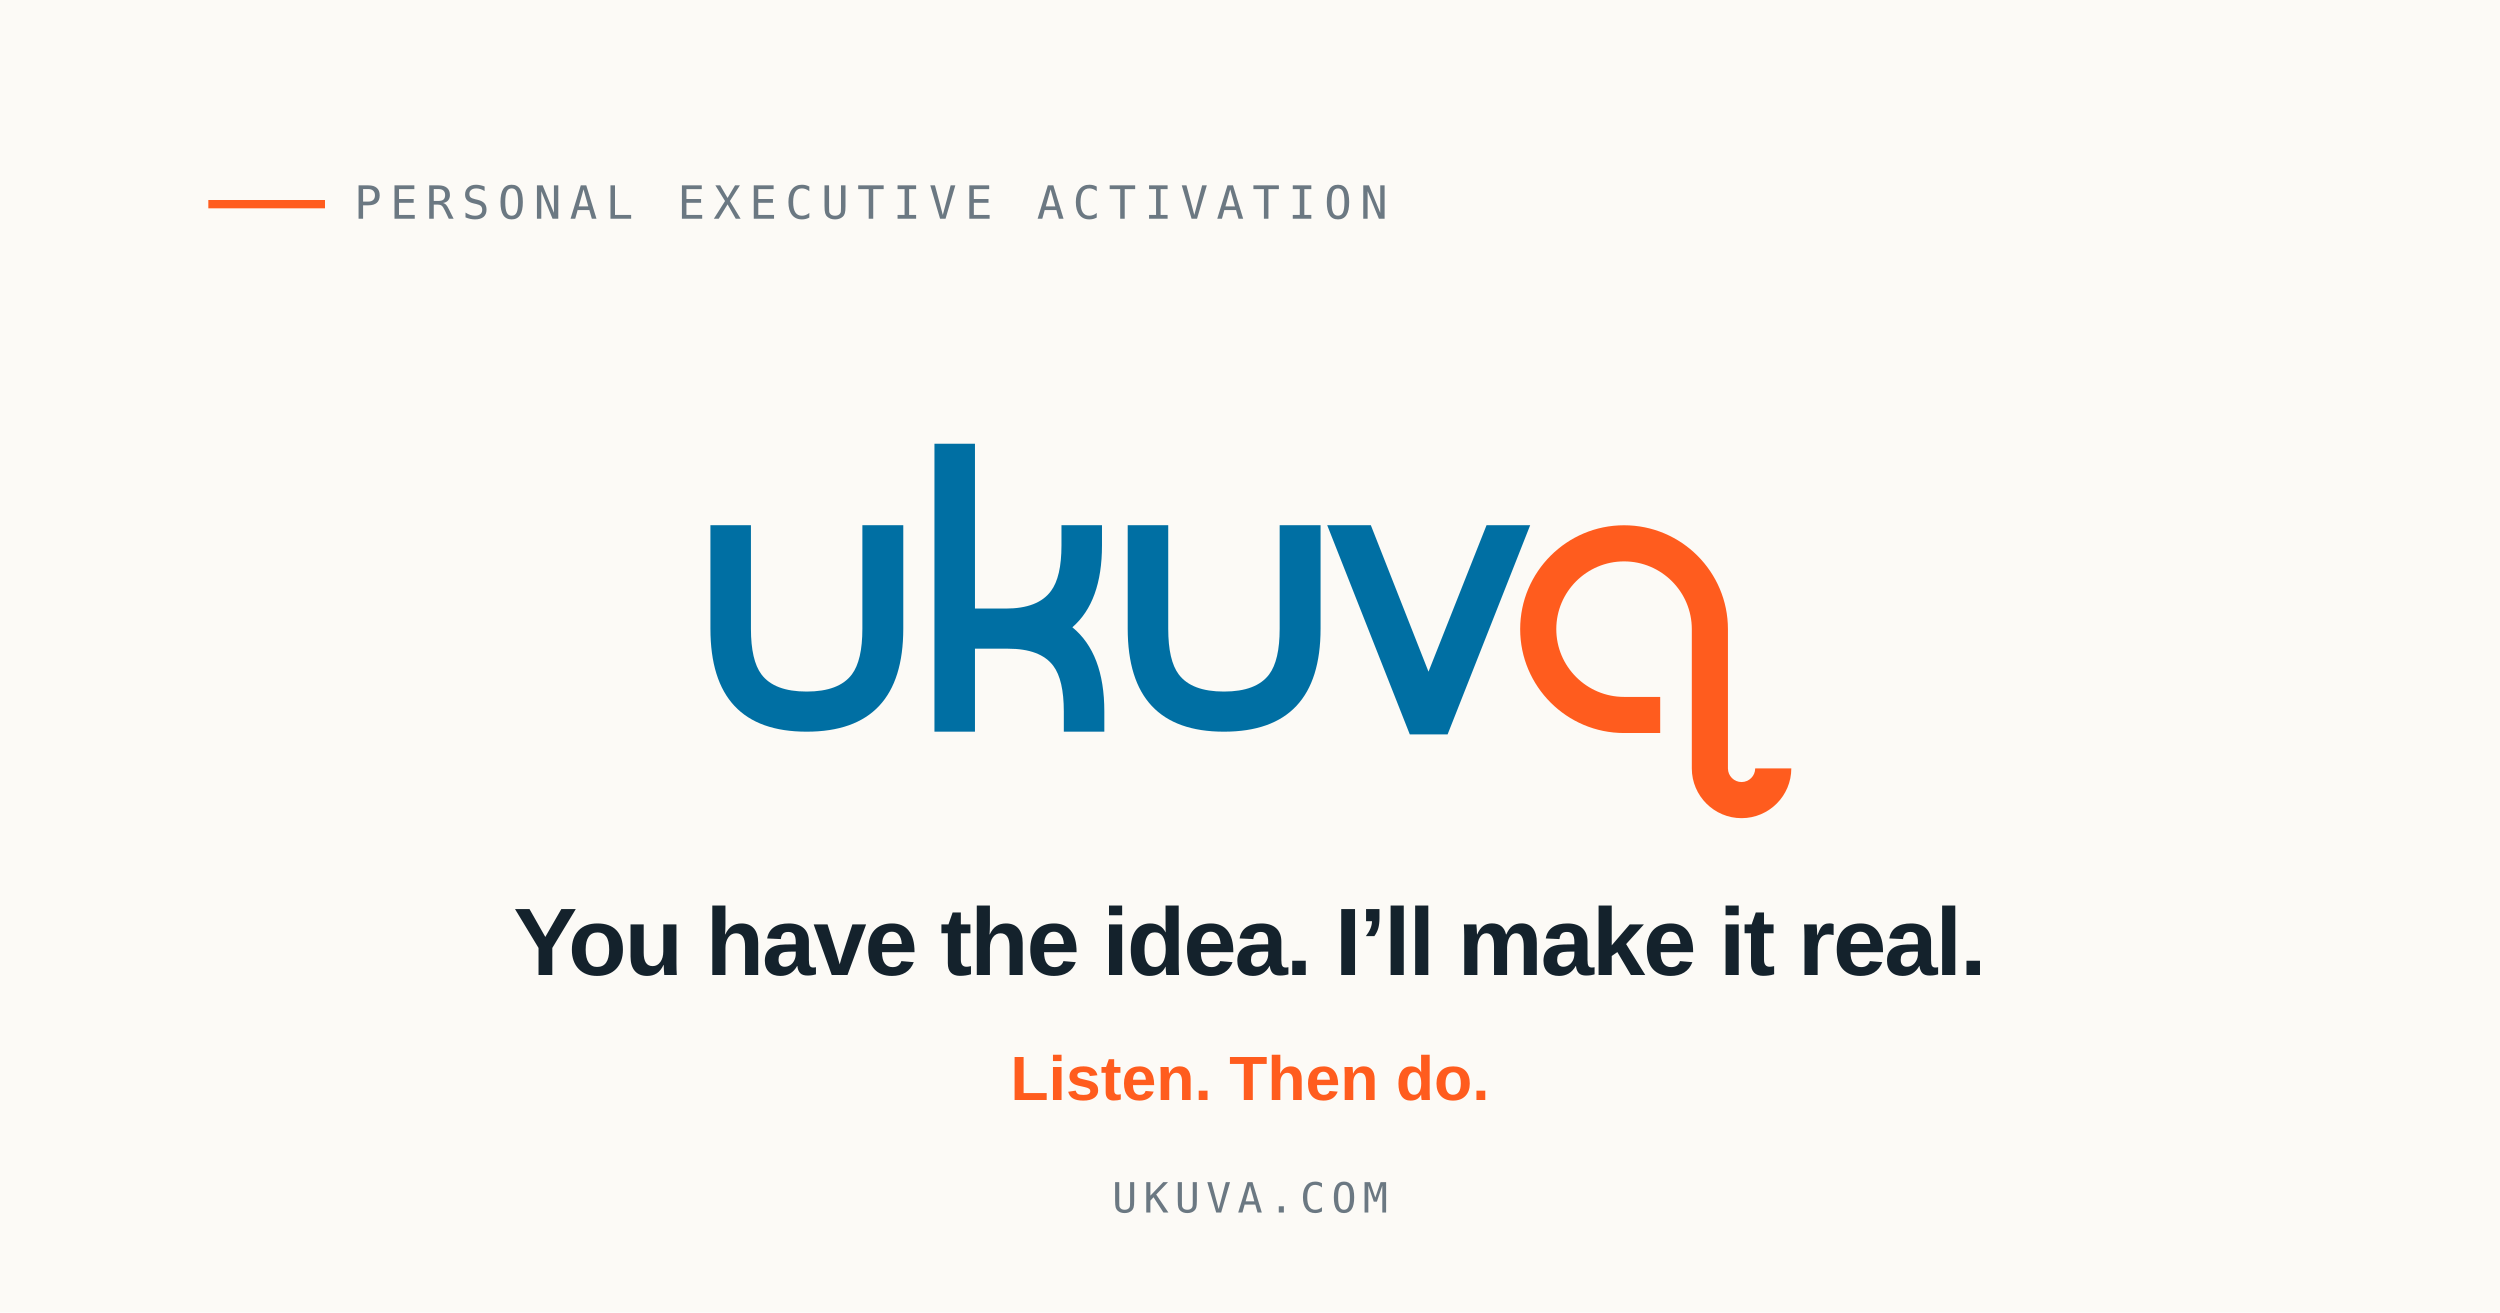
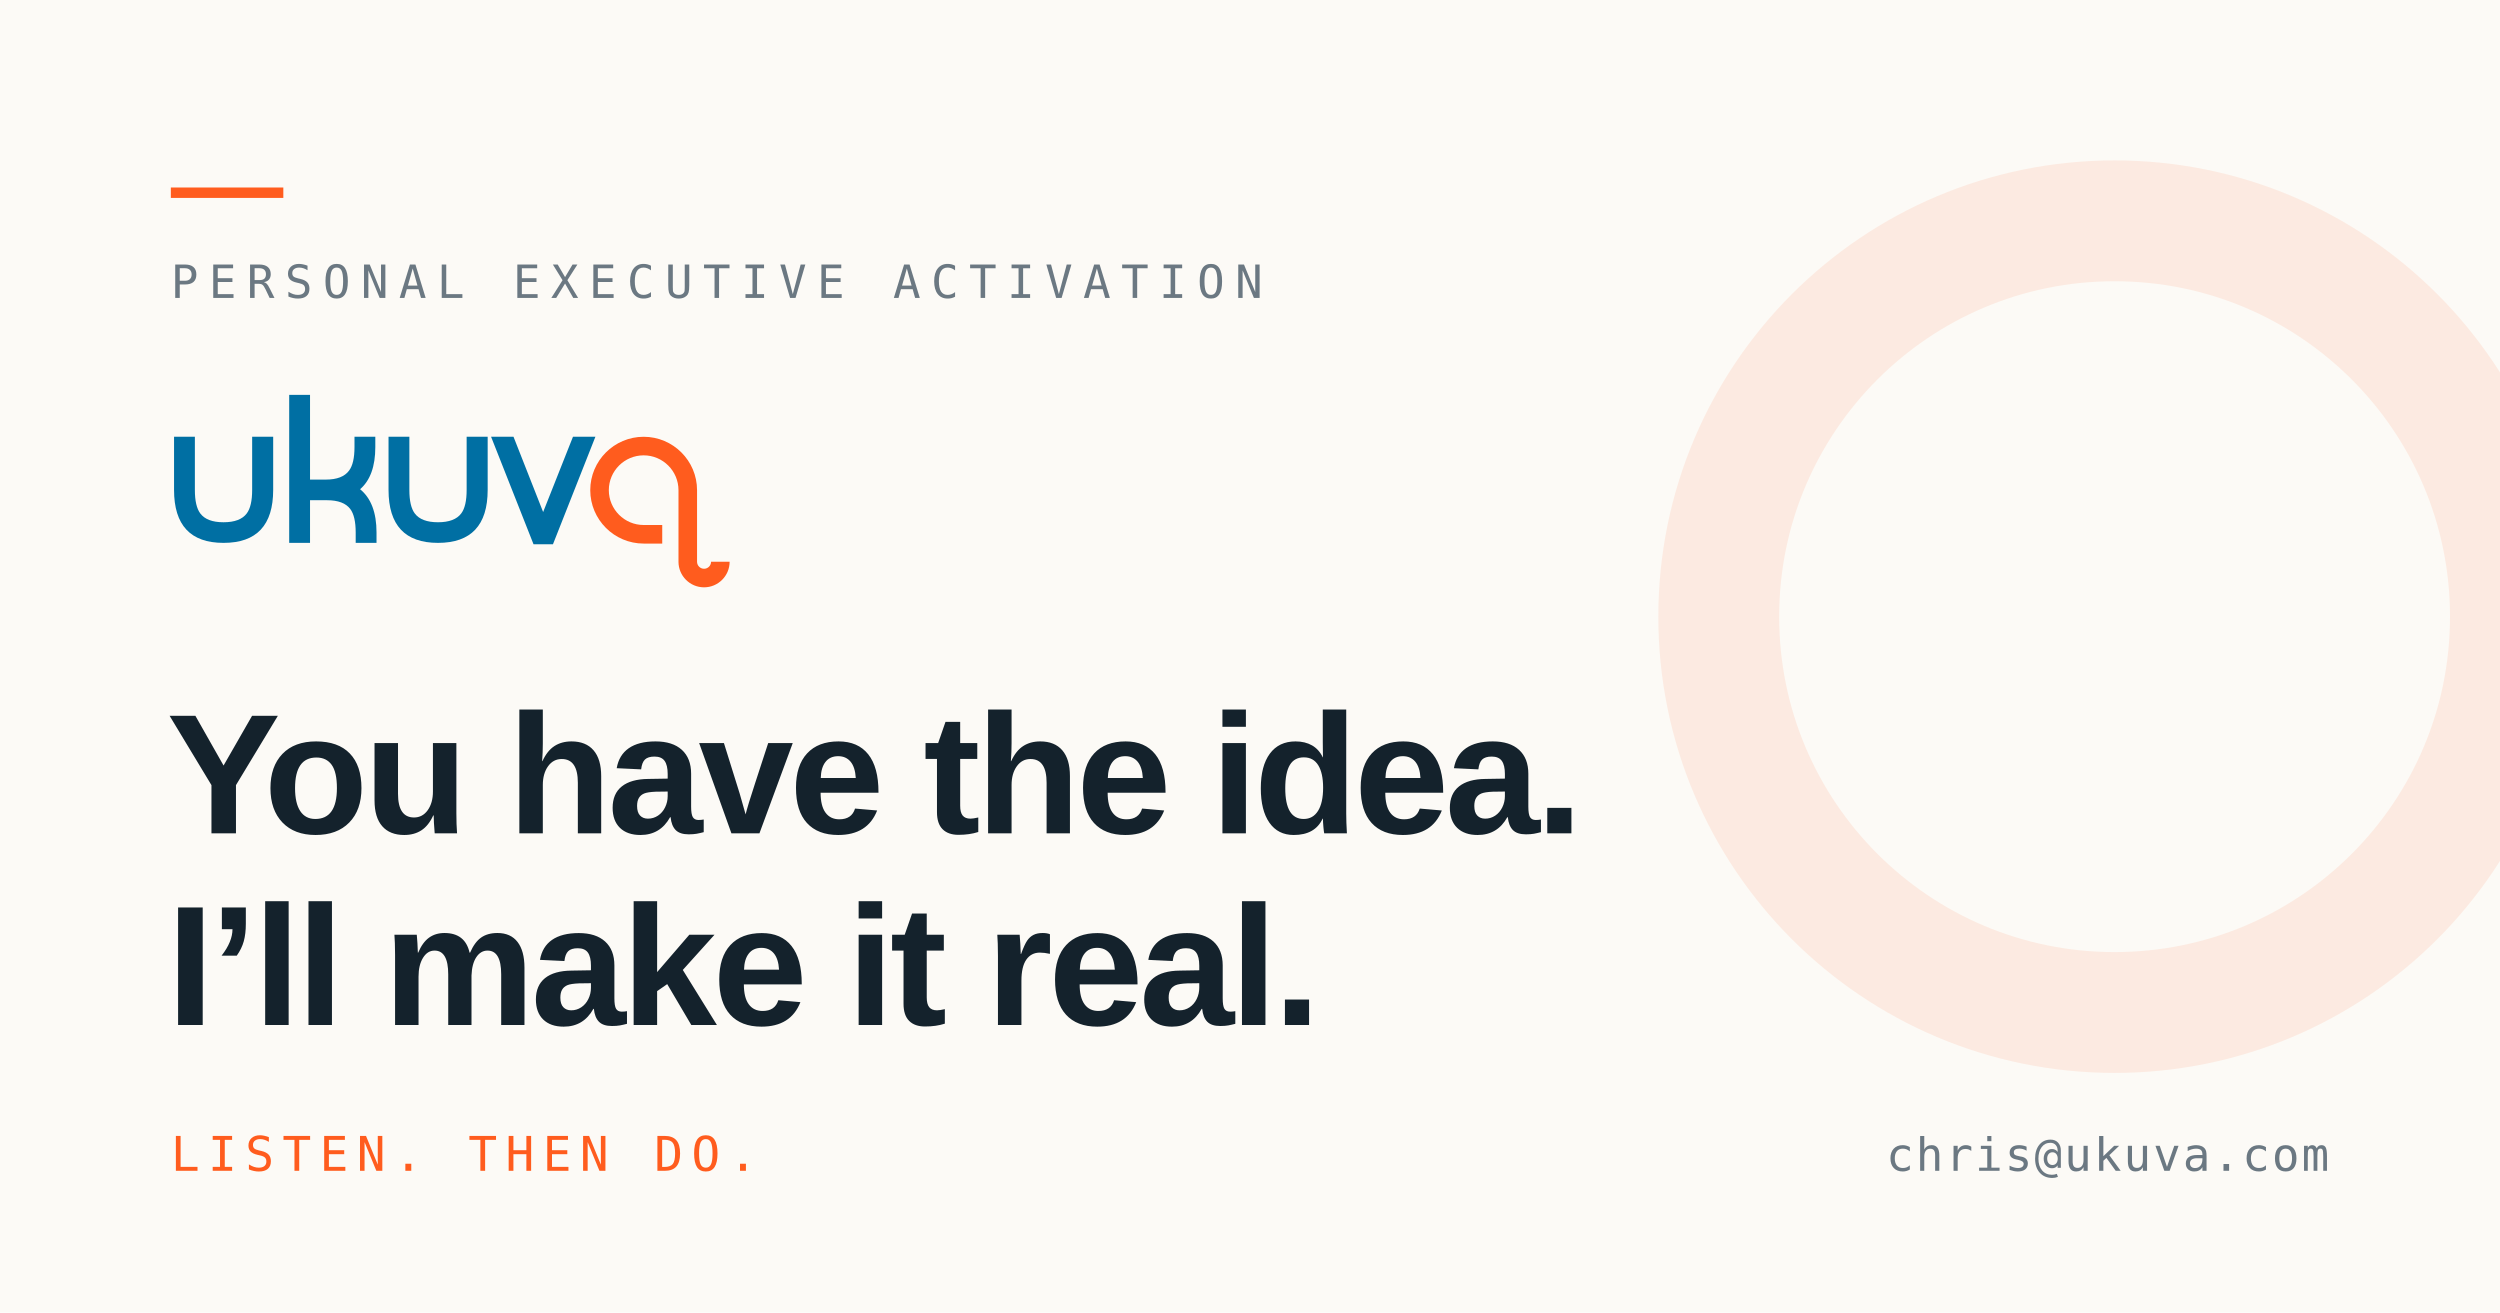
<svg xmlns="http://www.w3.org/2000/svg" width="1200" height="630" viewBox="0 0 1200 630">
  <rect width="1200" height="630" fill="#FCFAF6" />
-   <rect x="100" y="96" width="56" height="4" fill="#FF5C1E" />
-   <text x="170" y="105" font-family="'IBM Plex Mono','SF Mono',ui-monospace,monospace" font-size="22" letter-spacing="4" fill="#6B7882">PERSONAL EXECUTIVE ACTIVATION</text>
-   <g transform="translate(338,210) scale(0.50) translate(-70.5,-49.8)">
+   <circle cx="1015" cy="296" r="190" fill="none" stroke="#FF5C1E" stroke-width="58" opacity="0.10" />
+   <rect x="82" y="90" width="54" height="5" fill="#FF5C1E" />
+   <text x="82" y="143" font-family="'IBM Plex Mono','SF Mono',ui-monospace,monospace" font-size="22" letter-spacing="5" fill="#6B7882">PERSONAL EXECUTIVE ACTIVATION</text>
+   <g transform="translate(82,188) scale(0.257) translate(-70.5,-49.8)">
    <path fill="#006fa3" d="M261.65 233.29 C261.65 299.25 230.73 332.22 168.89 332.22 C107.30 332.22 76.50 299.25 76.50 233.29 L76.50 133.98 L115.40 133.98 L115.40 233.47 C115.40 253.67 118.77 268.26 125.50 277.24 C133.73 288.21 148.19 293.70 168.89 293.70 C189.59 293.70 204.05 288.21 212.28 277.24 C219.01 268.26 222.38 253.67 222.38 233.47 L222.38 133.98 L261.65 133.98 Z M454.66 332.22 L415.76 332.22 L415.76 312.77 C415.76 292.57 412.39 277.98 405.66 269.01 C397.43 258.04 382.96 252.55 362.27 252.55 L330.47 252.55 L330.47 332.22 L291.57 332.22 L291.57 55.80 L330.47 55.80 L330.47 214.02 L360.02 214.02 C380.72 214.02 395.18 208.41 403.41 197.19 C410.15 188.22 413.51 173.63 413.51 153.43 L413.51 133.98 L452.41 133.98 L452.41 153.35 C452.41 189.38 442.93 215.58 423.98 231.98 C444.43 248.69 454.66 275.62 454.66 312.77 Z M662.25 233.29 C662.25 299.25 631.32 332.22 569.48 332.22 C507.89 332.22 477.10 299.25 477.10 233.29 L477.10 133.98 L516.00 133.98 L516.00 233.47 C516.00 253.67 519.36 268.26 526.10 277.24 C534.32 288.21 548.79 293.70 569.48 293.70 C590.18 293.70 604.65 288.21 612.87 277.24 C619.61 268.26 622.98 253.67 622.98 233.47 L622.98 133.98 L662.25 133.98 Z M863.48 133.98 L784.19 334.84 L747.91 334.84 L668.61 133.98 L710.50 133.98 L765.86 274.62 L821.59 133.98 Z " />
    <path fill="#ff5c1e" d="M1079.48 367.48 C1079.48 374.69 1073.61 380.56 1066.40 380.56 C1059.19 380.56 1053.32 374.69 1053.32 367.48 L1053.32 233.78 C1053.32 178.79 1008.58 134.05 953.59 134.05 C898.60 134.05 853.86 178.79 853.86 233.78 C853.86 288.77 898.60 333.51 953.59 333.51 L988.29 333.51 L988.29 298.83 L953.59 298.83 C917.72 298.83 888.54 269.65 888.54 233.78 C888.54 197.91 917.72 168.73 953.59 168.73 C989.46 168.73 1018.64 197.91 1018.64 233.78 L1018.64 367.48 C1018.64 393.81 1040.07 415.24 1066.40 415.24 C1092.73 415.24 1114.16 393.81 1114.16 367.48 Z " />
  </g>
-   <text x="600" y="468" text-anchor="middle" font-family="'Schibsted Grotesk',system-ui,-apple-system,Arial,sans-serif" font-weight="700" font-size="46" letter-spacing="-1" fill="#14222C">You have the idea. I’ll make it real.</text>
-   <text x="600" y="528" text-anchor="middle" font-family="'Schibsted Grotesk',system-ui,-apple-system,Arial,sans-serif" font-weight="600" font-size="30" fill="#FF5C1E">Listen. Then do.</text>
-   <text x="600" y="582" text-anchor="middle" font-family="'IBM Plex Mono','SF Mono',ui-monospace,monospace" font-size="20" letter-spacing="3" fill="#6B7882">UKUVA.COM</text>
+   <text x="80" y="400" font-family="'Schibsted Grotesk',system-ui,-apple-system,Arial,sans-serif" font-weight="800" font-size="82" letter-spacing="-2" fill="#14222C">You have the idea.</text>
+   <text x="80" y="492" font-family="'Schibsted Grotesk',system-ui,-apple-system,Arial,sans-serif" font-weight="800" font-size="82" letter-spacing="-2" fill="#14222C">I’ll make it real.</text>
+   <text x="82" y="562" font-family="'IBM Plex Mono','SF Mono',ui-monospace,monospace" font-size="23" font-weight="500" letter-spacing="4" fill="#FF5C1E">LISTEN. THEN DO.</text>
+   <text x="1118" y="562" text-anchor="end" font-family="'IBM Plex Mono','SF Mono',ui-monospace,monospace" font-size="22" letter-spacing="1" fill="#6B7882">chris@ukuva.com</text>
</svg>
